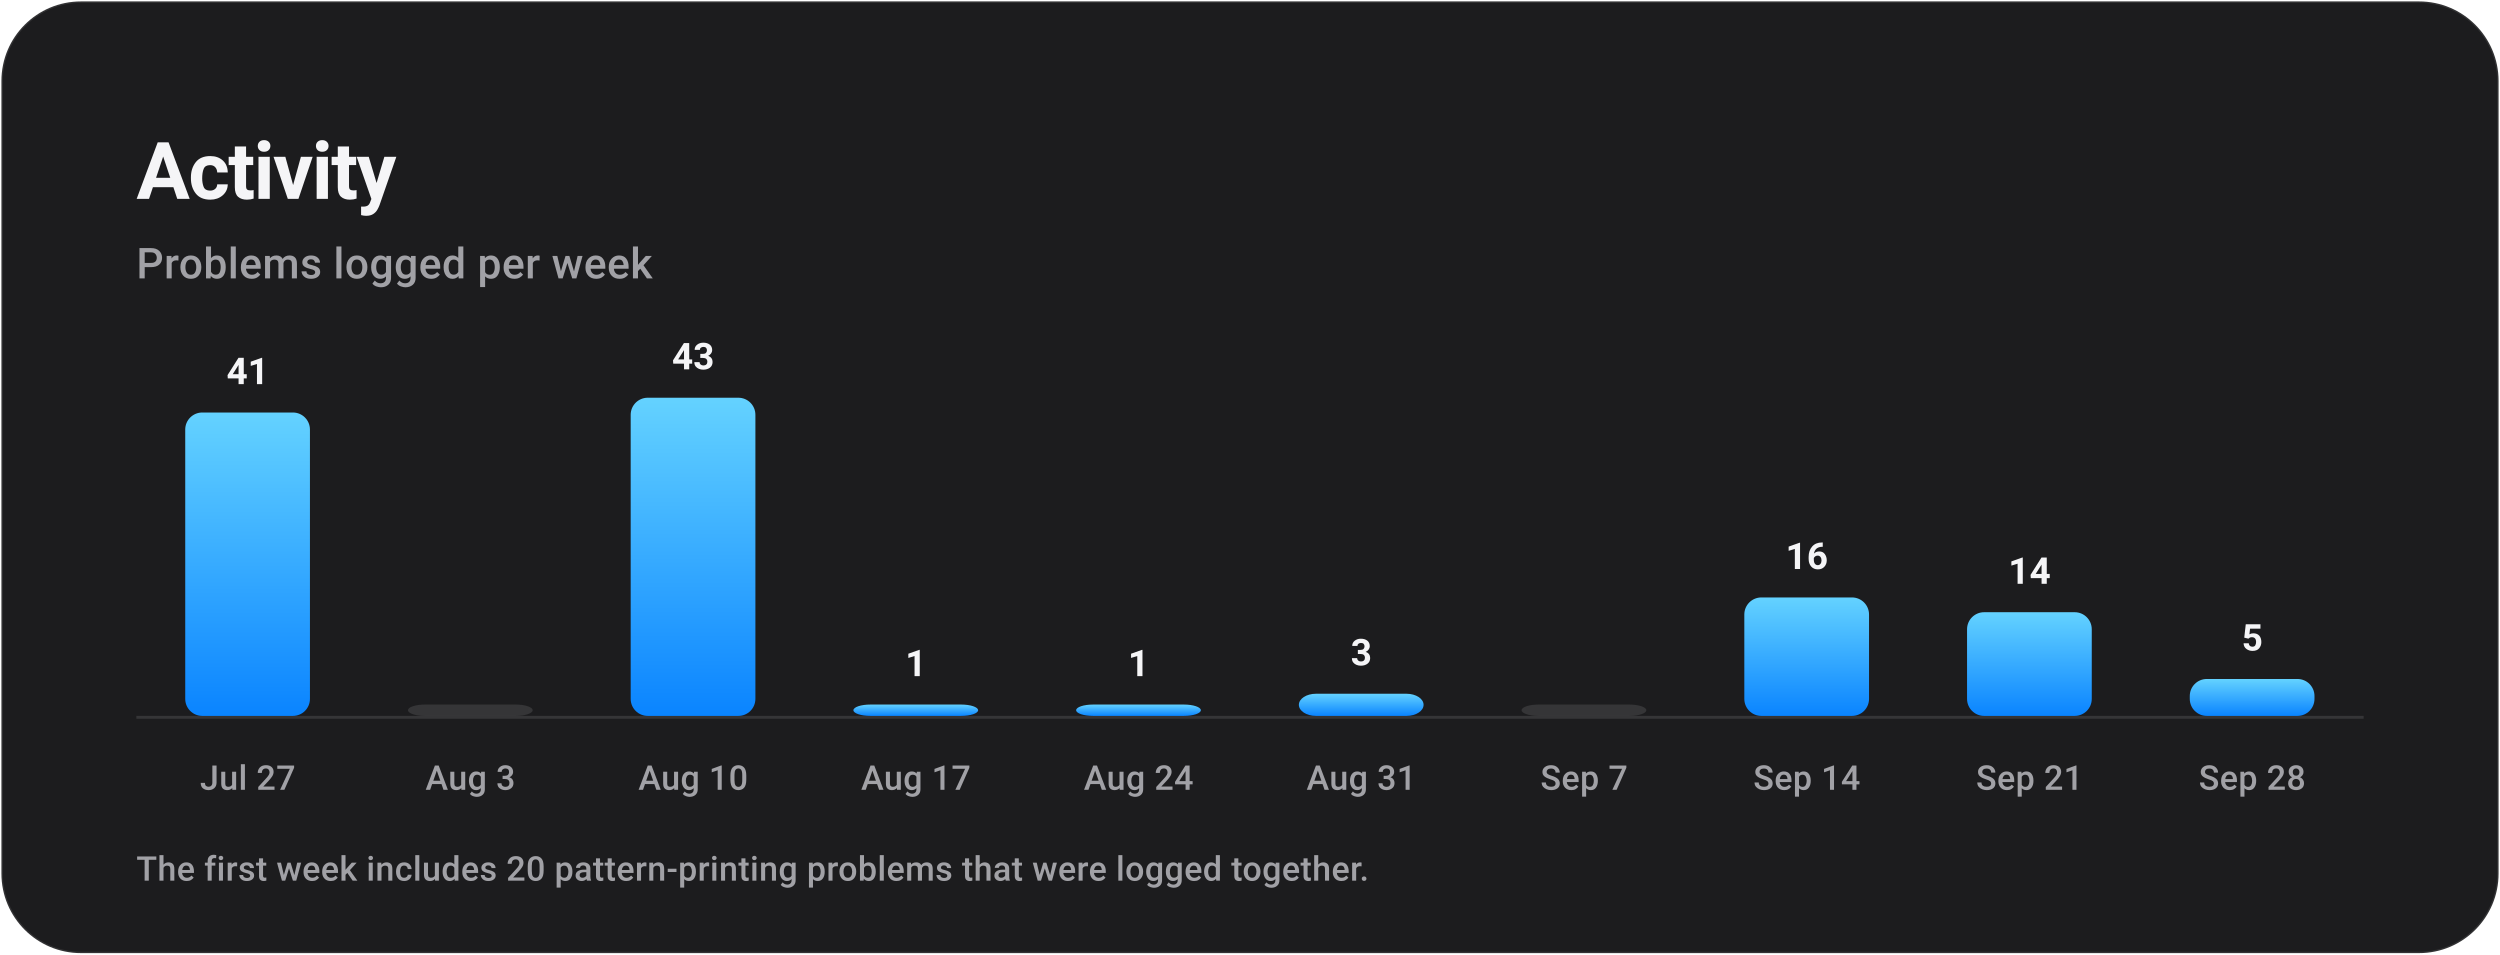
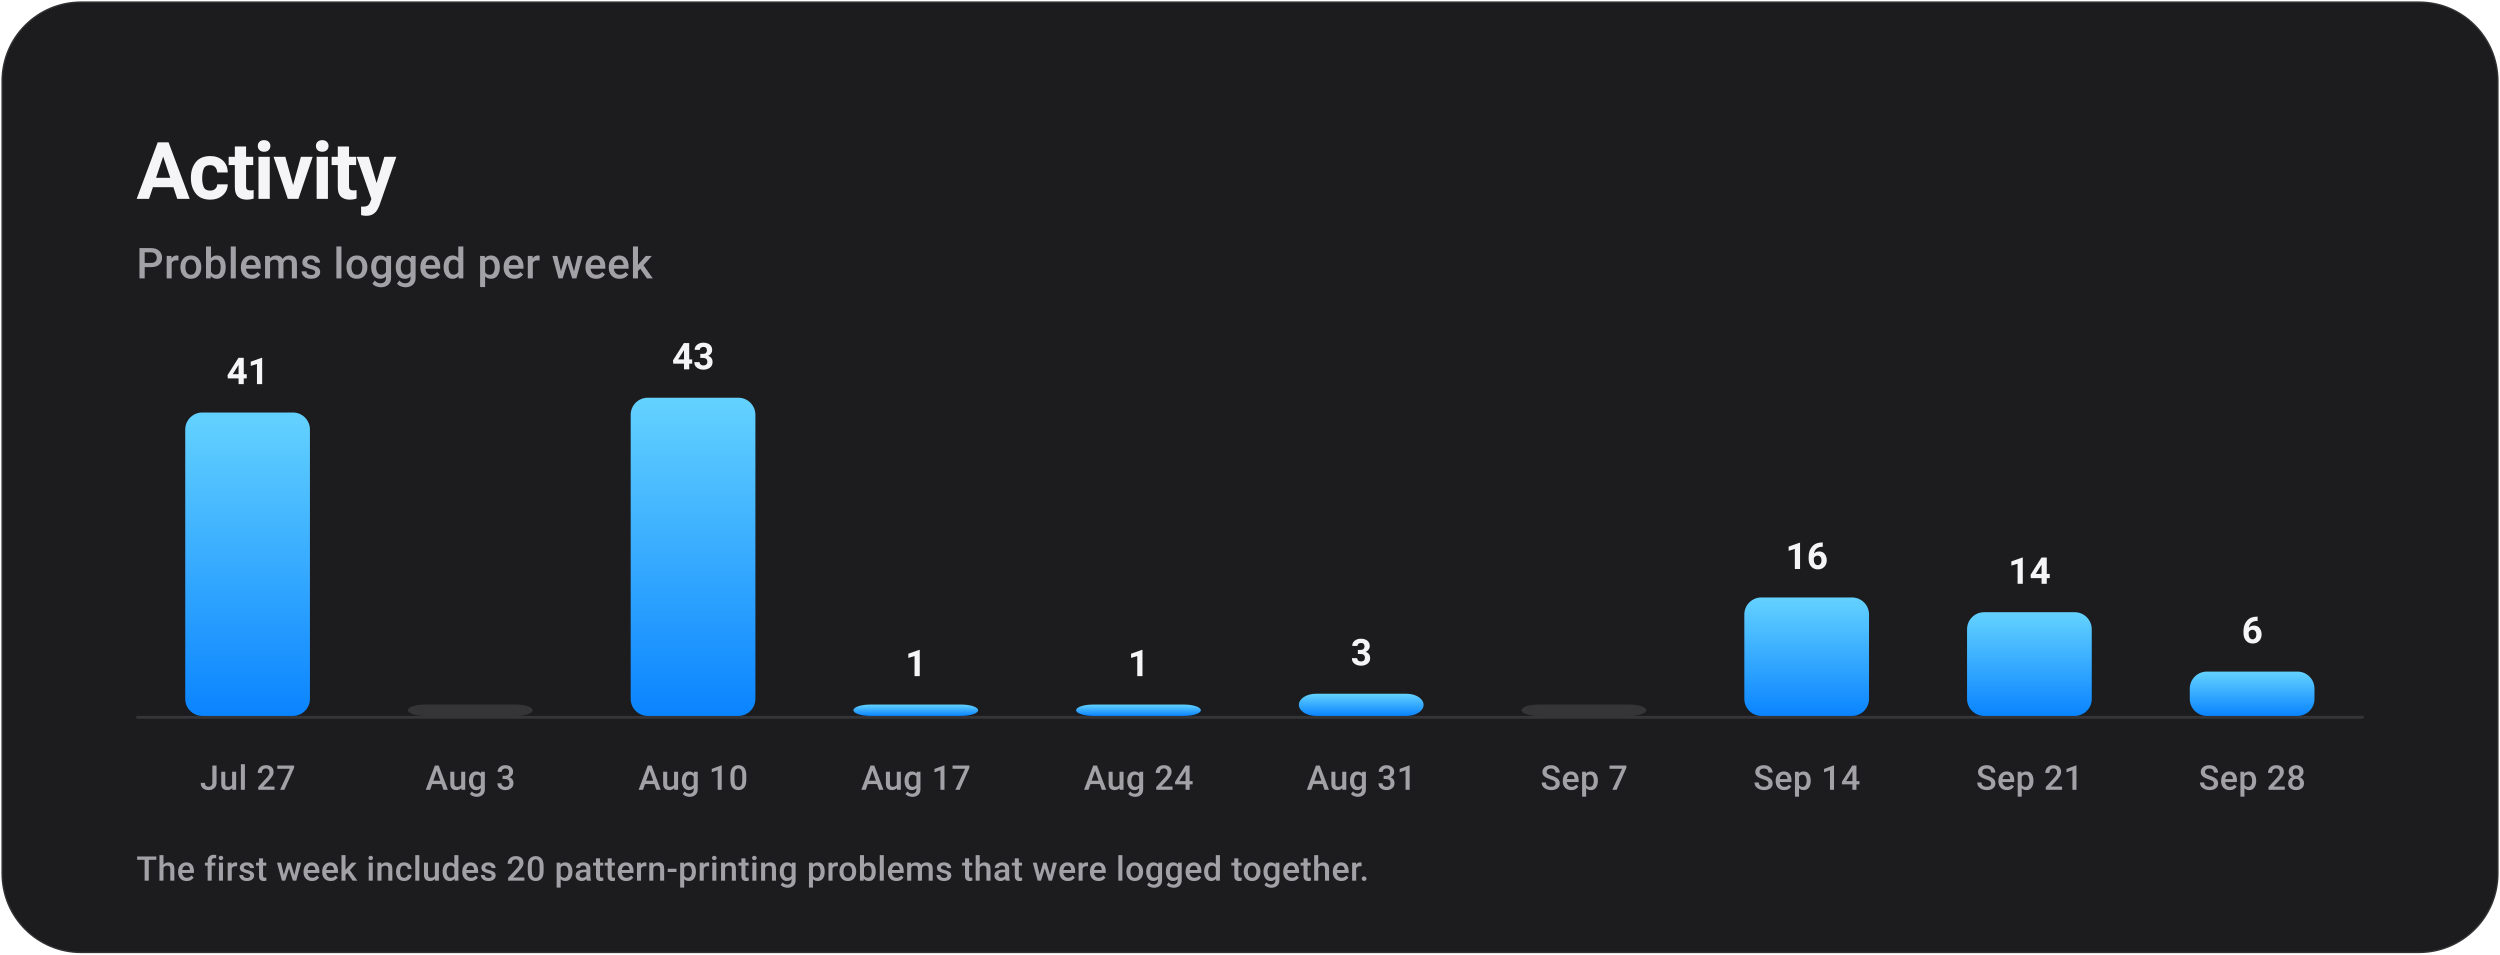
<svg xmlns="http://www.w3.org/2000/svg" width="880" height="336" viewBox="0 0 880 336" role="img" aria-labelledby="t d">
  <defs>
    <style>
text { font-family: -apple-system, BlinkMacSystemFont, "SF Pro Display", "SF Pro Text", "Segoe UI Variable Display", "Segoe UI", system-ui, Roboto, Helvetica, Arial, sans-serif; }
.num { font-variant-numeric: tabular-nums; }
@keyframes grow { from { transform: scaleX(0); } to { transform: scaleX(1); } }
@keyframes rise { from { transform: scaleY(0); } to { transform: scaleY(1); } }
@keyframes pop { from { opacity: 0; transform: scale(.92); } to { opacity: 1; transform: scale(1); } }
@keyframes fade { from { opacity: 0; transform: translateY(6px); } to { opacity: 1; transform: translateY(0); } }
.grow { transform-box: fill-box; transform-origin: 0% 50%; animation: grow .8s cubic-bezier(.22,1,.36,1) both; }
.rise { transform-box: fill-box; transform-origin: 50% 100%; animation: rise .8s cubic-bezier(.22,1,.36,1) both; }
.pop { transform-box: fill-box; transform-origin: 50% 50%; animation: pop .8s cubic-bezier(.22,1,.36,1) both; }
.fade { animation: fade .7s cubic-bezier(.22,1,.36,1) both; }
@media (prefers-reduced-motion: reduce) { .grow, .rise, .pop { transform-box: fill-box; transform-origin: 50% 50%; animation: pop .8s cubic-bezier(.22,1,.36,1) both; }
.fade { animation: none; } }
</style>
    <linearGradient id="acc" x1="0" y1="0" x2="1" y2="0">
      <stop offset="0" stop-color="#0A84FF" />
      <stop offset="1" stop-color="#64D2FF" />
    </linearGradient>
    <linearGradient id="accv" x1="0" y1="1" x2="0" y2="0">
      <stop offset="0" stop-color="#0A84FF" />
      <stop offset="1" stop-color="#64D2FF" />
    </linearGradient>
  </defs>
  <rect x="0.5" y="0.5" width="879" height="335" rx="28" fill="#1C1C1E" stroke="rgba(255,255,255,0.10)" />
  <text x="48" y="70" font-size="28" font-weight="700" fill="#F5F5F7" text-anchor="start" letter-spacing="-0.02em">Activity</text>
  <text x="48" y="98" font-size="15" font-weight="500" fill="#A1A1A6" text-anchor="start" letter-spacing="0.01em">Problems logged per week</text>
  <line x1="48" y1="252.5" x2="832" y2="252.5" stroke="rgba(255,255,255,0.11)" />
  <rect class="rise" style="animation-delay:0ms" x="65.2" y="145.2" width="43.9" height="106.8" rx="6" fill="url(#accv)" />
  <text x="87.2" y="135.2" font-size="13" font-weight="650" fill="#F5F5F7" text-anchor="middle" letter-spacing="0.0em" class="num">41</text>
  <text x="87.2" y="278" font-size="12" font-weight="500" fill="#A1A1A6" text-anchor="middle" letter-spacing="0.01em">Jul 27</text>
  <rect class="rise" style="animation-delay:50ms" x="143.6" y="248.0" width="43.9" height="4.0" rx="6" fill="rgba(255,255,255,0.11)" />
  <text x="165.6" y="278" font-size="12" font-weight="500" fill="#A1A1A6" text-anchor="middle" letter-spacing="0.01em">Aug 3</text>
  <rect class="rise" style="animation-delay:100ms" x="222.0" y="140.0" width="43.9" height="112.0" rx="6" fill="url(#accv)" />
  <text x="244.0" y="130.0" font-size="13" font-weight="650" fill="#F5F5F7" text-anchor="middle" letter-spacing="0.0em" class="num">43</text>
  <text x="244.0" y="278" font-size="12" font-weight="500" fill="#A1A1A6" text-anchor="middle" letter-spacing="0.01em">Aug 10</text>
  <rect class="rise" style="animation-delay:150ms" x="300.4" y="248.0" width="43.9" height="4.0" rx="6" fill="url(#accv)" />
  <text x="322.4" y="238.0" font-size="13" font-weight="650" fill="#F5F5F7" text-anchor="middle" letter-spacing="0.0em" class="num">1</text>
  <text x="322.4" y="278" font-size="12" font-weight="500" fill="#A1A1A6" text-anchor="middle" letter-spacing="0.01em">Aug 17</text>
  <rect class="rise" style="animation-delay:200ms" x="378.8" y="248.0" width="43.9" height="4.0" rx="6" fill="url(#accv)" />
  <text x="400.8" y="238.0" font-size="13" font-weight="650" fill="#F5F5F7" text-anchor="middle" letter-spacing="0.0em" class="num">1</text>
  <text x="400.8" y="278" font-size="12" font-weight="500" fill="#A1A1A6" text-anchor="middle" letter-spacing="0.01em">Aug 24</text>
  <rect class="rise" style="animation-delay:250ms" x="457.2" y="244.2" width="43.9" height="7.8" rx="6" fill="url(#accv)" />
  <text x="479.2" y="234.2" font-size="13" font-weight="650" fill="#F5F5F7" text-anchor="middle" letter-spacing="0.0em" class="num">3</text>
  <text x="479.2" y="278" font-size="12" font-weight="500" fill="#A1A1A6" text-anchor="middle" letter-spacing="0.01em">Aug 31</text>
  <rect class="rise" style="animation-delay:300ms" x="535.6" y="248.0" width="43.9" height="4.0" rx="6" fill="rgba(255,255,255,0.11)" />
  <text x="557.6" y="278" font-size="12" font-weight="500" fill="#A1A1A6" text-anchor="middle" letter-spacing="0.01em">Sep 7</text>
  <rect class="rise" style="animation-delay:350ms" x="614.0" y="210.3" width="43.9" height="41.7" rx="6" fill="url(#accv)" />
  <text x="636.0" y="200.3" font-size="13" font-weight="650" fill="#F5F5F7" text-anchor="middle" letter-spacing="0.0em" class="num">16</text>
  <text x="636.0" y="278" font-size="12" font-weight="500" fill="#A1A1A6" text-anchor="middle" letter-spacing="0.01em">Sep 14</text>
  <rect class="rise" style="animation-delay:400ms" x="692.4" y="215.5" width="43.9" height="36.5" rx="6" fill="url(#accv)" />
  <text x="714.4" y="205.5" font-size="13" font-weight="650" fill="#F5F5F7" text-anchor="middle" letter-spacing="0.0em" class="num">14</text>
  <text x="714.4" y="278" font-size="12" font-weight="500" fill="#A1A1A6" text-anchor="middle" letter-spacing="0.01em">Sep 21</text>
-   <rect class="rise" style="animation-delay:450ms" x="770.8" y="239.0" width="43.9" height="13.0" rx="6" fill="url(#accv)" />
-   <text x="792.8" y="229.0" font-size="13" font-weight="650" fill="#F5F5F7" text-anchor="middle" letter-spacing="0.0em" class="num">5</text>
+   <rect class="rise" style="animation-delay:450ms" x="770.8" y="236.4" width="43.9" height="15.6" rx="6" fill="url(#accv)" />
+   <text x="792.8" y="226.4" font-size="13" font-weight="650" fill="#F5F5F7" text-anchor="middle" letter-spacing="0.0em" class="num">6</text>
  <text x="792.8" y="278" font-size="12" font-weight="500" fill="#A1A1A6" text-anchor="middle" letter-spacing="0.01em">Sep 28</text>
  <text x="48" y="310" font-size="12" font-weight="500" fill="#A1A1A6" text-anchor="start" letter-spacing="0.01em">The first week includes 20 pattern-printing problems that were logged together.</text>
</svg>
